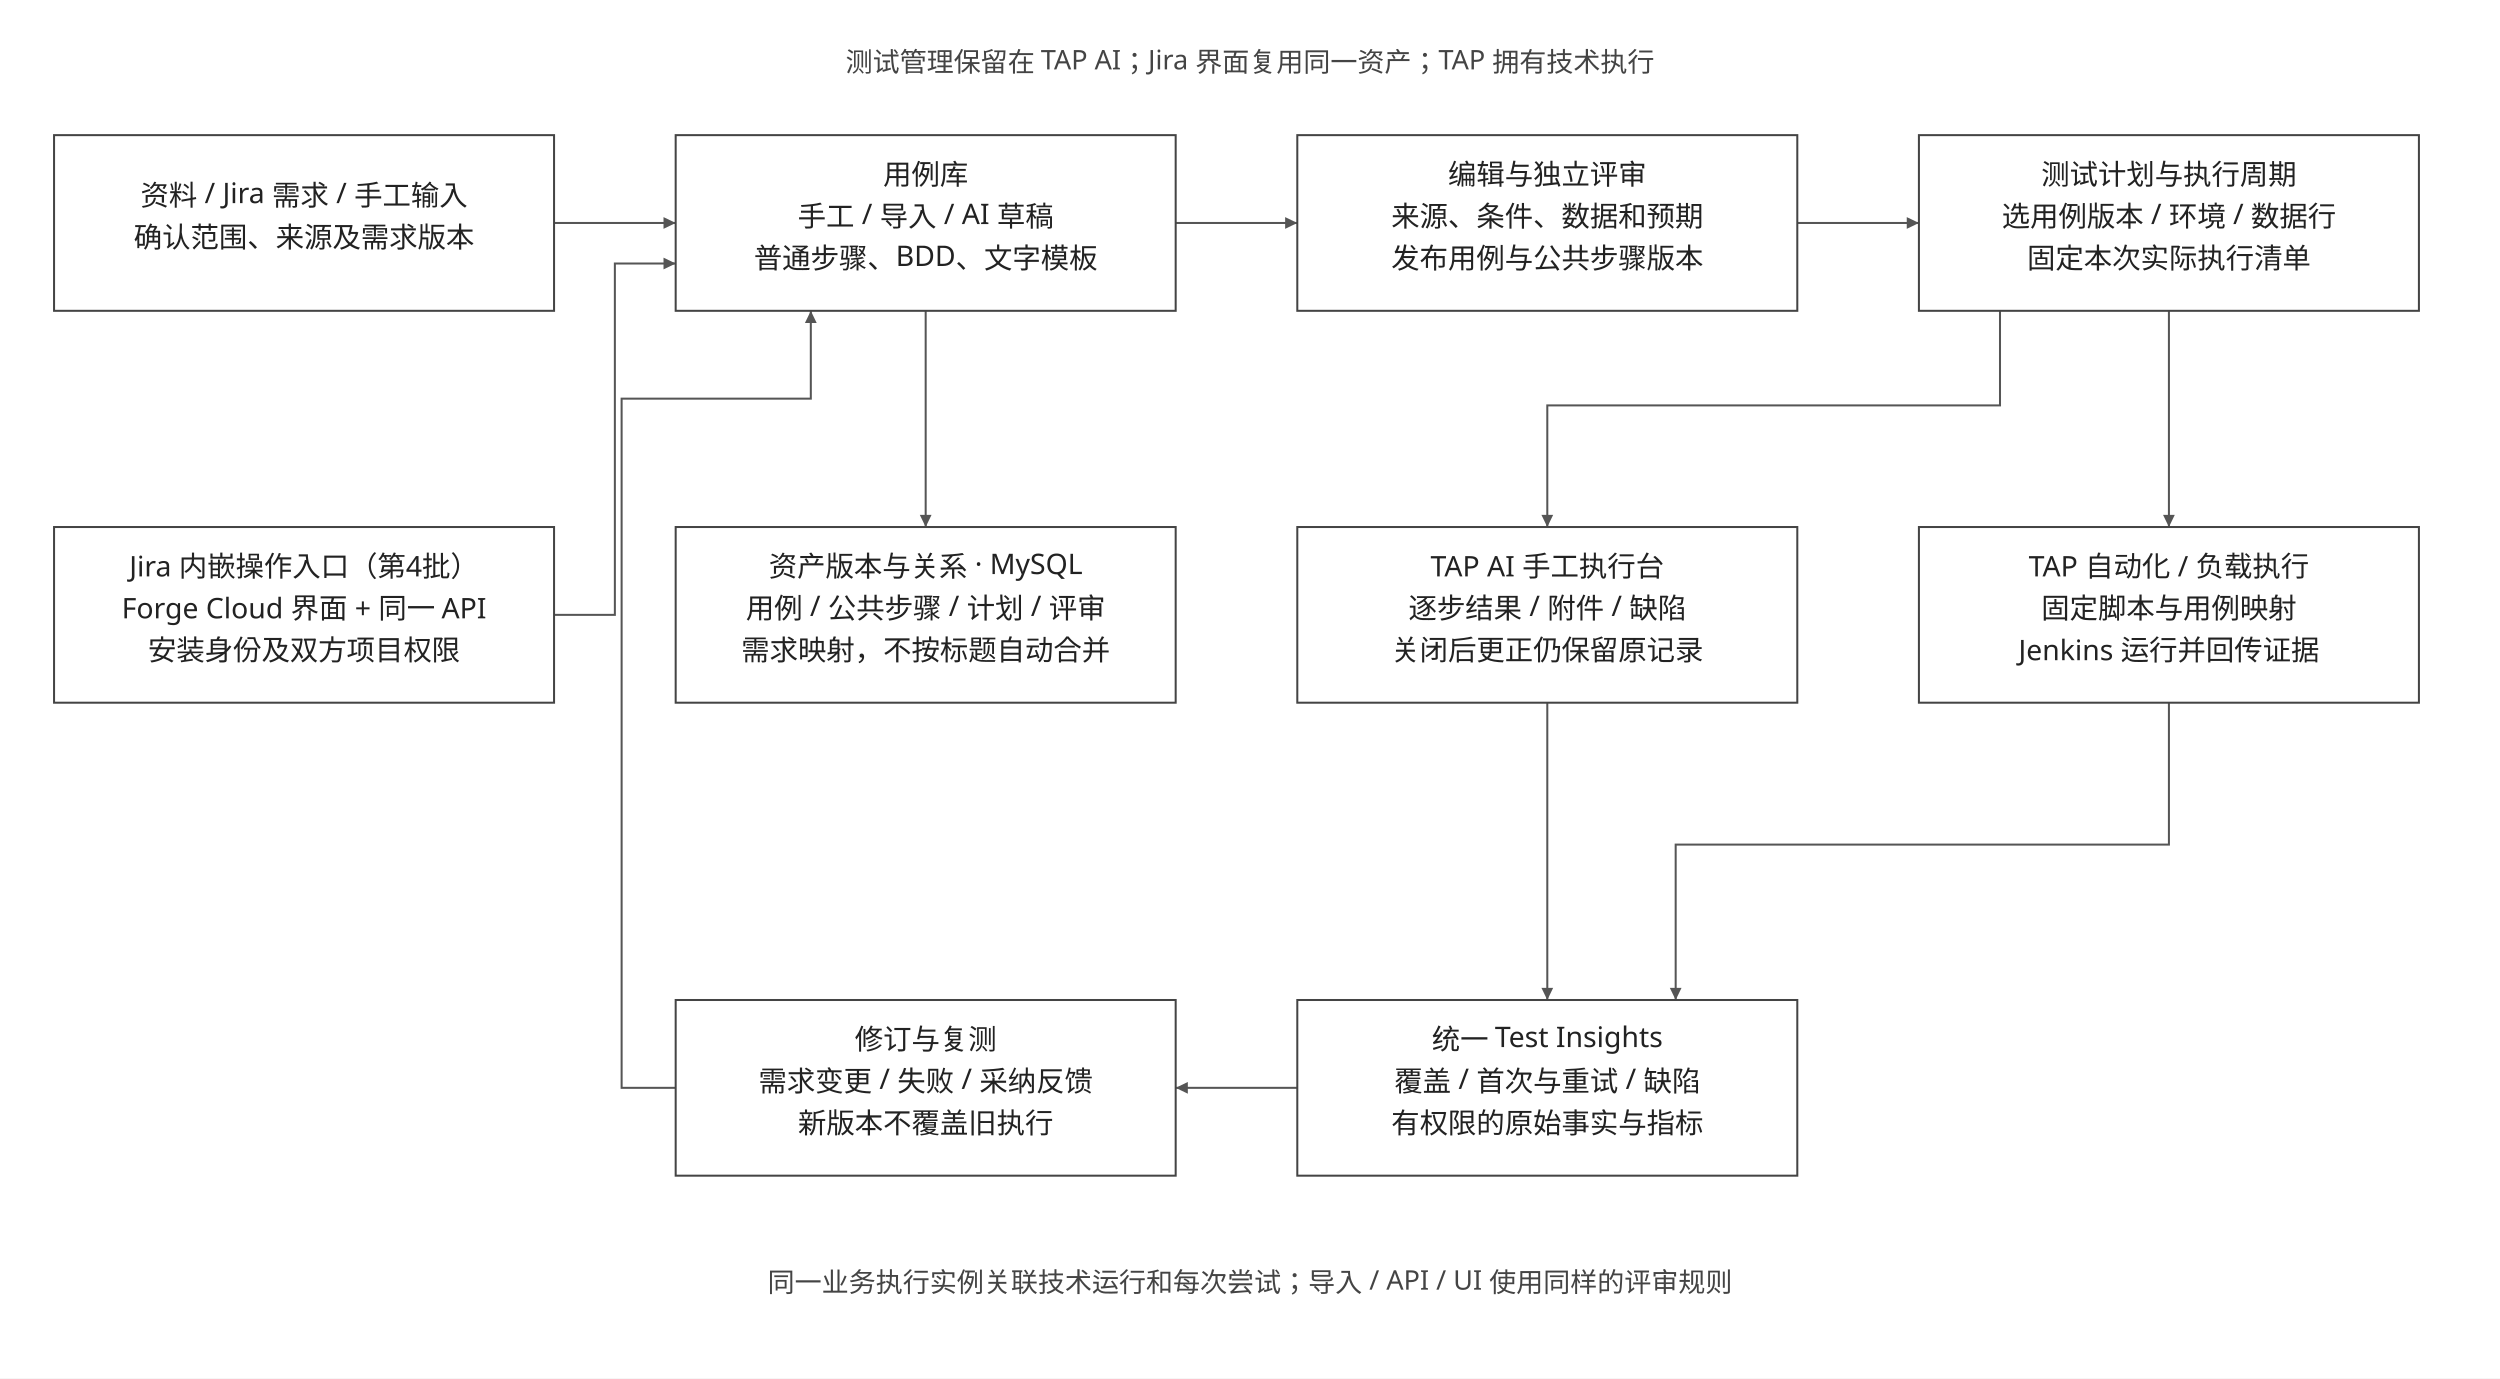
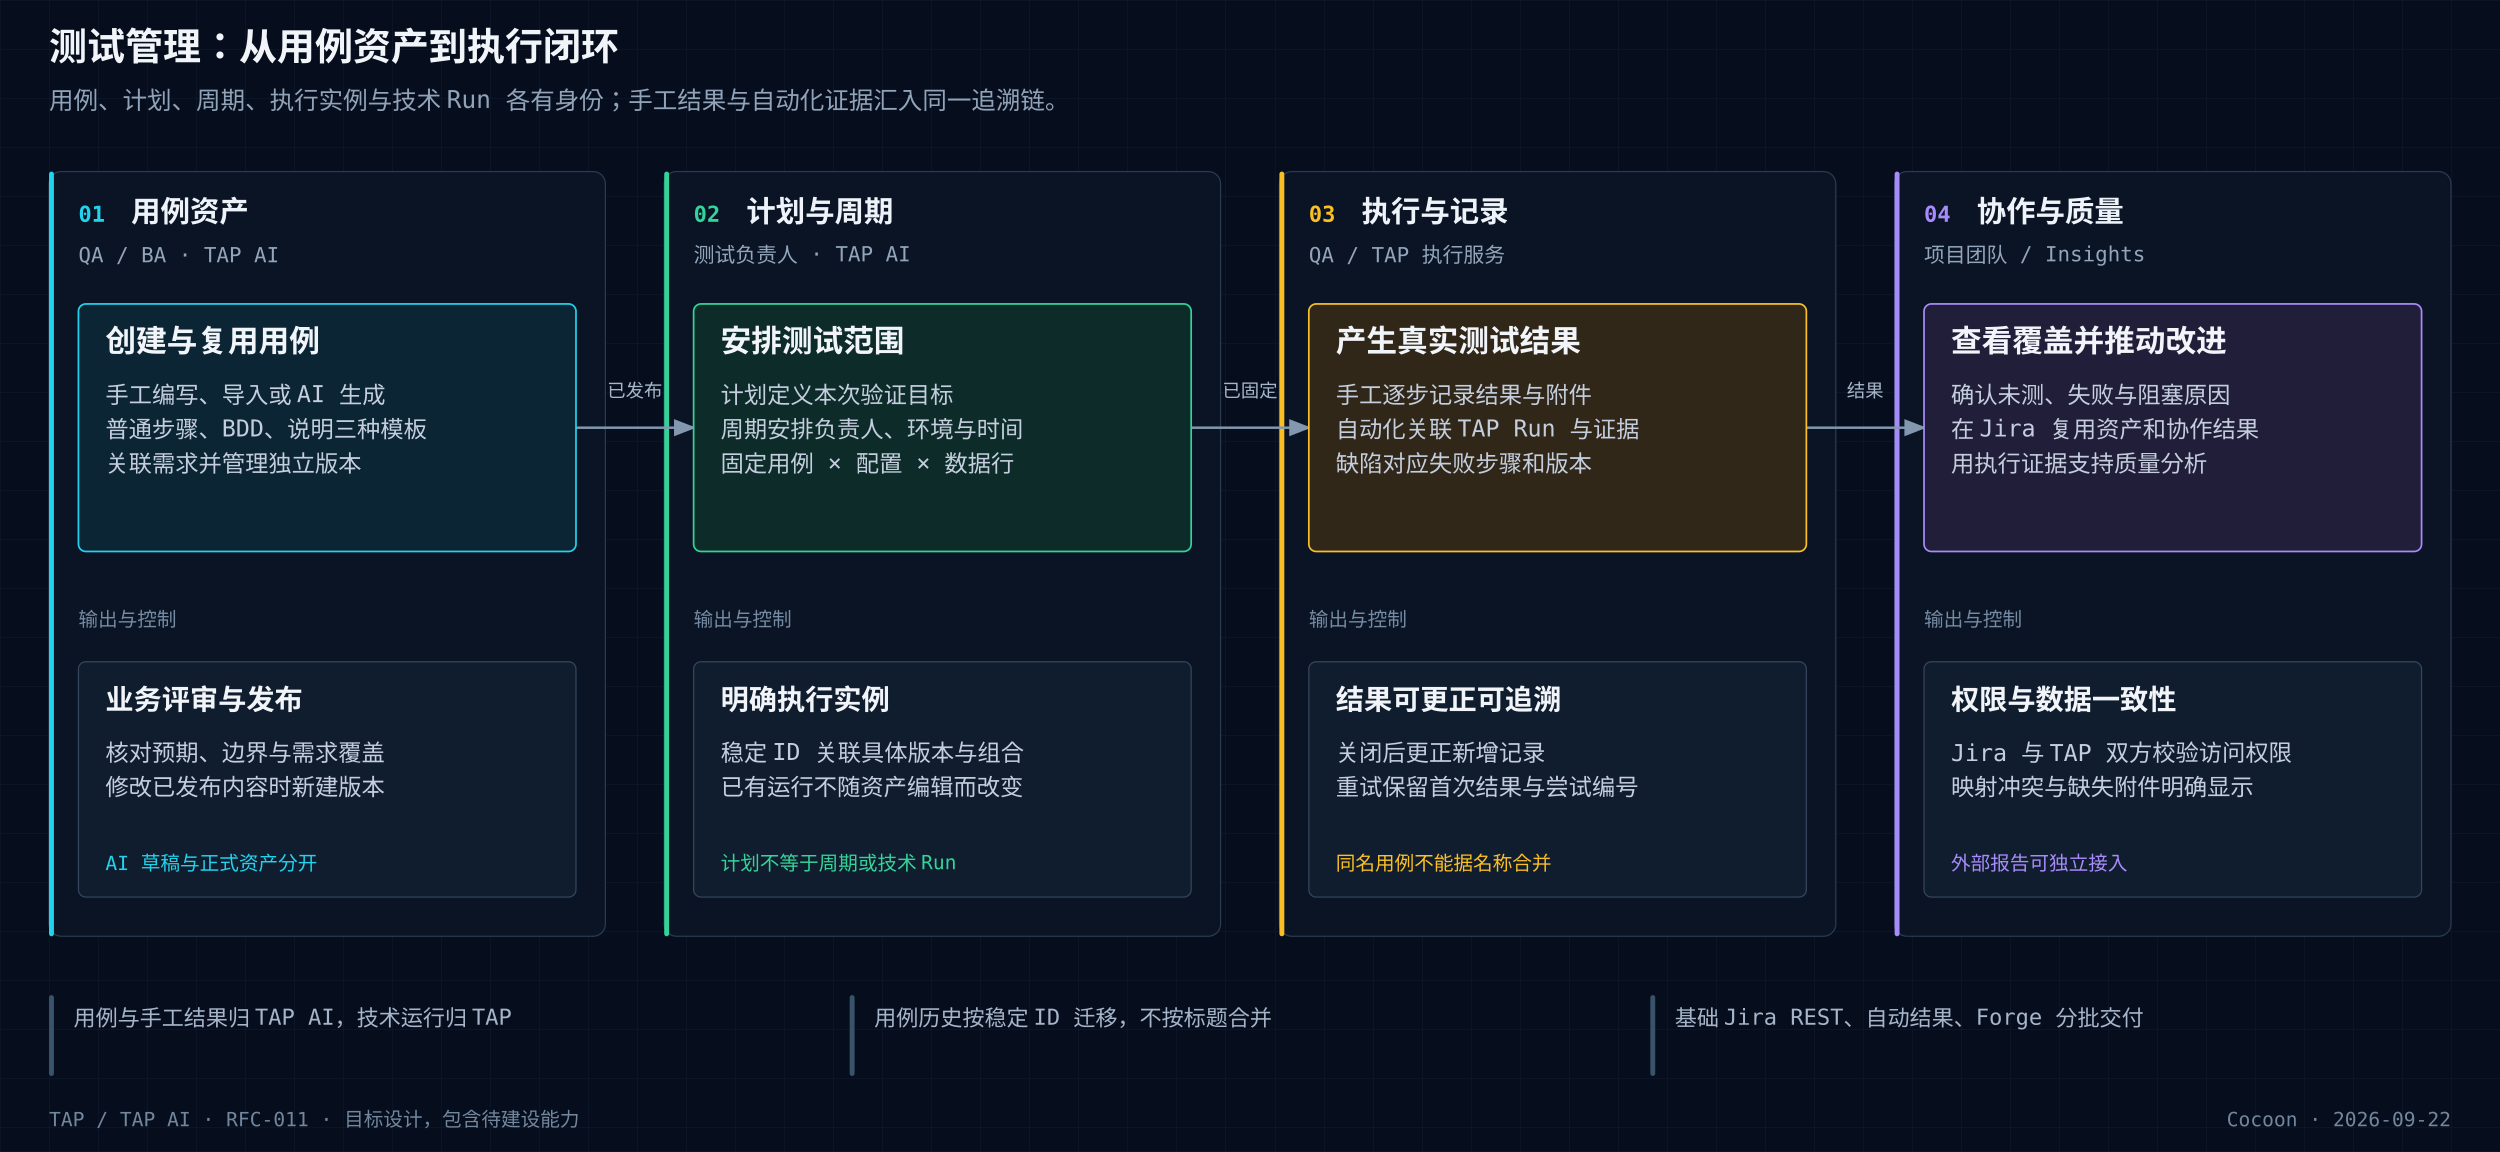
- <svg xmlns="http://www.w3.org/2000/svg" width="1850" height="1020" viewBox="0 0 1850 1020" role="img">
-   <rect width="100%" height="100%" fill="white" />
-   <polyline points="410,165 500,165" fill="none" stroke="#555" stroke-width="1.5" />
-   <polygon points="500.00,165.00 491.00,169.35 491.00,160.65" fill="#555" />
-   <polyline points="870,165 960,165" fill="none" stroke="#555" stroke-width="1.5" />
-   <polygon points="960.00,165.00 951.00,169.35 951.00,160.65" fill="#555" />
-   <polyline points="1330,165 1420,165" fill="none" stroke="#555" stroke-width="1.5" />
-   <polygon points="1420.00,165.00 1411.00,169.35 1411.00,160.65" fill="#555" />
-   <polyline points="410,455 455,455 455,195 500,195" fill="none" stroke="#555" stroke-width="1.5" />
-   <polygon points="500.00,195.00 491.00,199.35 491.00,190.65" fill="#555" />
-   <polyline points="685,230 685,390" fill="none" stroke="#555" stroke-width="1.5" />
-   <polygon points="685.00,390.00 680.65,381.00 689.35,381.00" fill="#555" />
-   <polyline points="1480,230 1480,300 1145,300 1145,390" fill="none" stroke="#555" stroke-width="1.5" />
-   <polygon points="1145.00,390.00 1140.65,381.00 1149.35,381.00" fill="#555" />
-   <polyline points="1605,230 1605,390" fill="none" stroke="#555" stroke-width="1.5" />
-   <polygon points="1605.00,390.00 1600.65,381.00 1609.35,381.00" fill="#555" />
-   <polyline points="1145,520 1145,740" fill="none" stroke="#555" stroke-width="1.5" />
-   <polygon points="1145.00,740.00 1140.65,731.00 1149.35,731.00" fill="#555" />
-   <polyline points="1605,520 1605,625 1240,625 1240,740" fill="none" stroke="#555" stroke-width="1.5" />
-   <polygon points="1240.00,740.00 1235.65,731.00 1244.35,731.00" fill="#555" />
-   <polyline points="960,805 870,805" fill="none" stroke="#555" stroke-width="1.5" />
-   <polygon points="870.00,805.00 879.00,800.65 879.00,809.35" fill="#555" />
-   <polyline points="500,805 460,805 460,295 600,295 600,230" fill="none" stroke="#555" stroke-width="1.5" />
-   <polygon points="600.00,230.00 604.35,239.00 595.65,239.00" fill="#555" />
-   <rect x="40" y="100" width="370" height="130" fill="white" stroke="#444" stroke-width="1.5" />
-   <text x="225.0" y="152.06" text-anchor="middle" font-family="STHeiti, sans-serif" font-size="21" fill="#222">资料 / Jira 需求 / 手工输入</text>
-   <text x="225.0" y="183.06" text-anchor="middle" font-family="STHeiti, sans-serif" font-size="21" fill="#222">确认范围、来源及需求版本</text>
-   <rect x="500" y="100" width="370" height="130" fill="white" stroke="#444" stroke-width="1.5" />
-   <text x="685.0" y="136.56" text-anchor="middle" font-family="STHeiti, sans-serif" font-size="21" fill="#222">用例库</text>
-   <text x="685.0" y="167.56" text-anchor="middle" font-family="STHeiti, sans-serif" font-size="21" fill="#222">手工 / 导入 / AI 草稿</text>
-   <text x="685.0" y="198.56" text-anchor="middle" font-family="STHeiti, sans-serif" font-size="21" fill="#222">普通步骤、BDD、文字模板</text>
-   <rect x="960" y="100" width="370" height="130" fill="white" stroke="#444" stroke-width="1.5" />
-   <text x="1145.0" y="136.56" text-anchor="middle" font-family="STHeiti, sans-serif" font-size="21" fill="#222">编辑与独立评审</text>
-   <text x="1145.0" y="167.56" text-anchor="middle" font-family="STHeiti, sans-serif" font-size="21" fill="#222">来源、条件、数据和预期</text>
-   <text x="1145.0" y="198.56" text-anchor="middle" font-family="STHeiti, sans-serif" font-size="21" fill="#222">发布用例与公共步骤版本</text>
-   <rect x="1420" y="100" width="370" height="130" fill="white" stroke="#444" stroke-width="1.5" />
-   <text x="1605.0" y="136.56" text-anchor="middle" font-family="STHeiti, sans-serif" font-size="21" fill="#222">测试计划与执行周期</text>
-   <text x="1605.0" y="167.56" text-anchor="middle" font-family="STHeiti, sans-serif" font-size="21" fill="#222">选用例版本 / 环境 / 数据行</text>
-   <text x="1605.0" y="198.56" text-anchor="middle" font-family="STHeiti, sans-serif" font-size="21" fill="#222">固定本次实际执行清单</text>
-   <rect x="40" y="390" width="370" height="130" fill="white" stroke="#444" stroke-width="1.5" />
-   <text x="225.0" y="426.56" text-anchor="middle" font-family="STHeiti, sans-serif" font-size="21" fill="#222">Jira 内嵌操作入口（第4批）</text>
-   <text x="225.0" y="457.56" text-anchor="middle" font-family="STHeiti, sans-serif" font-size="21" fill="#222">Forge Cloud 界面 + 同一 API</text>
-   <text x="225.0" y="488.56" text-anchor="middle" font-family="STHeiti, sans-serif" font-size="21" fill="#222">安装身份及双方项目权限</text>
-   <rect x="500" y="390" width="370" height="130" fill="white" stroke="#444" stroke-width="1.5" />
-   <text x="685.0" y="426.56" text-anchor="middle" font-family="STHeiti, sans-serif" font-size="21" fill="#222">资产版本与关系 · MySQL</text>
-   <text x="685.0" y="457.56" text-anchor="middle" font-family="STHeiti, sans-serif" font-size="21" fill="#222">用例 / 公共步骤 / 计划 / 评审</text>
-   <text x="685.0" y="488.56" text-anchor="middle" font-family="STHeiti, sans-serif" font-size="21" fill="#222">需求映射，不按标题自动合并</text>
-   <rect x="960" y="390" width="370" height="130" fill="white" stroke="#444" stroke-width="1.5" />
-   <text x="1145.0" y="426.56" text-anchor="middle" font-family="STHeiti, sans-serif" font-size="21" fill="#222">TAP AI 手工执行台</text>
-   <text x="1145.0" y="457.56" text-anchor="middle" font-family="STHeiti, sans-serif" font-size="21" fill="#222">逐步结果 / 附件 / 缺陷</text>
-   <text x="1145.0" y="488.56" text-anchor="middle" font-family="STHeiti, sans-serif" font-size="21" fill="#222">关闭后更正仍保留原记录</text>
-   <rect x="1420" y="390" width="370" height="130" fill="white" stroke="#444" stroke-width="1.5" />
-   <text x="1605.0" y="426.56" text-anchor="middle" font-family="STHeiti, sans-serif" font-size="21" fill="#222">TAP 自动化 / 负载执行</text>
-   <text x="1605.0" y="457.56" text-anchor="middle" font-family="STHeiti, sans-serif" font-size="21" fill="#222">固定脚本与用例映射</text>
-   <text x="1605.0" y="488.56" text-anchor="middle" font-family="STHeiti, sans-serif" font-size="21" fill="#222">Jenkins 运行并回传证据</text>
-   <rect x="500" y="740" width="370" height="130" fill="white" stroke="#444" stroke-width="1.5" />
-   <text x="685.0" y="776.56" text-anchor="middle" font-family="STHeiti, sans-serif" font-size="21" fill="#222">修订与复测</text>
-   <text x="685.0" y="807.56" text-anchor="middle" font-family="STHeiti, sans-serif" font-size="21" fill="#222">需求变更 / 失败 / 采纳反馈</text>
-   <text x="685.0" y="838.56" text-anchor="middle" font-family="STHeiti, sans-serif" font-size="21" fill="#222">新版本不覆盖旧执行</text>
-   <rect x="960" y="740" width="370" height="130" fill="white" stroke="#444" stroke-width="1.5" />
-   <text x="1145.0" y="776.56" text-anchor="middle" font-family="STHeiti, sans-serif" font-size="21" fill="#222">统一 Test Insights</text>
-   <text x="1145.0" y="807.56" text-anchor="middle" font-family="STHeiti, sans-serif" font-size="21" fill="#222">覆盖 / 首次与重试 / 缺陷</text>
-   <text x="1145.0" y="838.56" text-anchor="middle" font-family="STHeiti, sans-serif" font-size="21" fill="#222">有权限的原始事实与指标</text>
-   <text x="925.0" y="53" text-anchor="middle" font-family="STHeiti, sans-serif" font-size="20" fill="#444">测试管理保留在 TAP AI；Jira 界面复用同一资产；TAP 拥有技术执行</text>
-   <text x="925.0" y="956" text-anchor="middle" font-family="STHeiti, sans-serif" font-size="20" fill="#444">同一业务执行实例关联技术运行和每次尝试；导入 / API / UI 使用同样的评审规则</text>
+ <svg xmlns="http://www.w3.org/2000/svg" viewBox="0 0 2040 940" role="img" aria-label="测试管理：从用例资产到执行闭环">
+   <style>text{font-family:"JetBrains Mono","PingFang SC","Microsoft YaHei",monospace}</style>
+   <defs>
+     <marker id="arrow" markerWidth="9" markerHeight="7" refX="8" refY="3.5" orient="auto">
+       <path d="M0 0L9 3.5L0 7" fill="#8398af" />
+     </marker>
+     <pattern id="grid" width="40" height="40" patternUnits="userSpaceOnUse">
+       <path d="M40 0H0V40" fill="none" stroke="#162338" stroke-width=".5" />
+     </pattern>
+   </defs>
+   <rect width="2040" height="940" fill="#060e1d" />
+   <rect width="2040" height="940" fill="url(#grid)" />
+   <text x="40" y="49" fill="#f1f5f9" font-size="31" font-weight="600" text-anchor="start">测试管理：从用例资产到执行闭环</text>
+   <text x="40" y="89" fill="#91a3b9" font-size="20" font-weight="400" text-anchor="start">用例、计划、周期、执行实例与技术 Run 各有身份；手工结果与自动化证据汇入同一追溯链。</text>
+   <g data-domain="domain-0">
+     <rect x="40.0" y="140" width="454.0" height="624" rx="10" fill="#0a1424" stroke="#2a3b50" stroke-width="1" />
+     <rect x="40.0" y="140" width="4" height="624" rx="2" fill="#22d3ee" stroke="none" stroke-width="1" />
+     <text x="64.0" y="181" fill="#22d3ee" font-size="18" font-weight="600" text-anchor="start">01</text>
+     <text x="107.0" y="181" fill="#eef3fa" font-size="24" font-weight="600" text-anchor="start">用例资产</text>
+     <text x="64.0" y="214" fill="#92a5bb" font-size="17" font-weight="400" text-anchor="start">QA / BA · TAP AI</text>
+   </g>
+   <g data-domain="domain-1">
+     <rect x="542.0" y="140" width="454.0" height="624" rx="10" fill="#0a1424" stroke="#2a3b50" stroke-width="1" />
+     <rect x="542.0" y="140" width="4" height="624" rx="2" fill="#34d399" stroke="none" stroke-width="1" />
+     <text x="566.0" y="181" fill="#34d399" font-size="18" font-weight="600" text-anchor="start">02</text>
+     <text x="609.0" y="181" fill="#eef3fa" font-size="24" font-weight="600" text-anchor="start">计划与周期</text>
+     <text x="566.0" y="214" fill="#92a5bb" font-size="17" font-weight="400" text-anchor="start">测试负责人 · TAP AI</text>
+   </g>
+   <g data-domain="domain-2">
+     <rect x="1044.0" y="140" width="454.0" height="624" rx="10" fill="#0a1424" stroke="#2a3b50" stroke-width="1" />
+     <rect x="1044.0" y="140" width="4" height="624" rx="2" fill="#fbbf24" stroke="none" stroke-width="1" />
+     <text x="1068.0" y="181" fill="#fbbf24" font-size="18" font-weight="600" text-anchor="start">03</text>
+     <text x="1111.0" y="181" fill="#eef3fa" font-size="24" font-weight="600" text-anchor="start">执行与记录</text>
+     <text x="1068.0" y="214" fill="#92a5bb" font-size="17" font-weight="400" text-anchor="start">QA / TAP 执行服务</text>
+   </g>
+   <g data-domain="domain-3">
+     <rect x="1546.0" y="140" width="454.0" height="624" rx="10" fill="#0a1424" stroke="#2a3b50" stroke-width="1" />
+     <rect x="1546.0" y="140" width="4" height="624" rx="2" fill="#a78bfa" stroke="none" stroke-width="1" />
+     <text x="1570.0" y="181" fill="#a78bfa" font-size="18" font-weight="600" text-anchor="start">04</text>
+     <text x="1613.0" y="181" fill="#eef3fa" font-size="24" font-weight="600" text-anchor="start">协作与质量</text>
+     <text x="1570.0" y="214" fill="#92a5bb" font-size="17" font-weight="400" text-anchor="start">项目团队 / Insights</text>
+   </g>
+   <path data-edge="0-main--1-main" d="M470.0,349.0 L566.0,349.0" fill="none" stroke="#8398af" stroke-width="2" marker-end="url(#arrow)" />
+   <text x="518.0" y="324.0" fill="#a7b7ca" font-size="15" font-weight="400" text-anchor="middle">已发布</text>
+   <path data-edge="1-main--2-main" d="M972.0,349.0 L1068.0,349.0" fill="none" stroke="#8398af" stroke-width="2" marker-end="url(#arrow)" />
+   <text x="1020.0" y="324.0" fill="#a7b7ca" font-size="15" font-weight="400" text-anchor="middle">已固定</text>
+   <path data-edge="2-main--3-main" d="M1474.0,349.0 L1570.0,349.0" fill="none" stroke="#8398af" stroke-width="2" marker-end="url(#arrow)" />
+   <text x="1522.0" y="324.0" fill="#a7b7ca" font-size="15" font-weight="400" text-anchor="middle">结果</text>
+   <g data-node="0-main">
+     <rect x="64.0" y="248" width="406.0" height="202" rx="6" fill="#0b2535" stroke="#22d3ee" stroke-width="1.4" />
+     <text x="86.0" y="287" fill="#f1f5f9" font-size="25" font-weight="600" text-anchor="start">创建与复用用例</text>
+     <text x="86.0" y="329" fill="#c4cede" font-size="19" font-weight="400" text-anchor="start">手工编写、导入或 AI 生成</text>
+     <text x="86.0" y="357" fill="#c4cede" font-size="19" font-weight="400" text-anchor="start">普通步骤、BDD、说明三种模板</text>
+     <text x="86.0" y="385" fill="#c4cede" font-size="19" font-weight="400" text-anchor="start">关联需求并管理独立版本</text>
+   </g>
+   <g data-node="0-detail">
+     <rect x="64.0" y="540" width="406.0" height="192" rx="6" fill="#101d2e" stroke="#35465d" stroke-width="1" />
+     <text x="86.0" y="579" fill="#f1f5f9" font-size="23" font-weight="600" text-anchor="start">业务评审与发布</text>
+     <text x="86.0" y="621" fill="#c4cede" font-size="19" font-weight="400" text-anchor="start">核对预期、边界与需求覆盖</text>
+     <text x="86.0" y="649" fill="#c4cede" font-size="19" font-weight="400" text-anchor="start">修改已发布内容时新建版本</text>
+     <text x="86.0" y="710" fill="#22d3ee" font-size="16" font-weight="400" text-anchor="start">AI 草稿与正式资产分开</text>
+   </g>
+   <text x="64.0" y="511" fill="#758ba3" font-size="16" font-weight="400" text-anchor="start">输出与控制</text>
+   <g data-node="1-main">
+     <rect x="566.0" y="248" width="406.0" height="202" rx="6" fill="#0d2c29" stroke="#34d399" stroke-width="1.4" />
+     <text x="588.0" y="287" fill="#f1f5f9" font-size="25" font-weight="600" text-anchor="start">安排测试范围</text>
+     <text x="588.0" y="329" fill="#c4cede" font-size="19" font-weight="400" text-anchor="start">计划定义本次验证目标</text>
+     <text x="588.0" y="357" fill="#c4cede" font-size="19" font-weight="400" text-anchor="start">周期安排负责人、环境与时间</text>
+     <text x="588.0" y="385" fill="#c4cede" font-size="19" font-weight="400" text-anchor="start">固定用例 × 配置 × 数据行</text>
+   </g>
+   <g data-node="1-detail">
+     <rect x="566.0" y="540" width="406.0" height="192" rx="6" fill="#101d2e" stroke="#35465d" stroke-width="1" />
+     <text x="588.0" y="579" fill="#f1f5f9" font-size="23" font-weight="600" text-anchor="start">明确执行实例</text>
+     <text x="588.0" y="621" fill="#c4cede" font-size="19" font-weight="400" text-anchor="start">稳定 ID 关联具体版本与组合</text>
+     <text x="588.0" y="649" fill="#c4cede" font-size="19" font-weight="400" text-anchor="start">已有运行不随资产编辑而改变</text>
+     <text x="588.0" y="710" fill="#34d399" font-size="16" font-weight="400" text-anchor="start">计划不等于周期或技术 Run</text>
+   </g>
+   <text x="566.0" y="511" fill="#758ba3" font-size="16" font-weight="400" text-anchor="start">输出与控制</text>
+   <g data-node="2-main">
+     <rect x="1068.0" y="248" width="406.0" height="202" rx="6" fill="#302719" stroke="#fbbf24" stroke-width="1.4" />
+     <text x="1090.0" y="287" fill="#f1f5f9" font-size="25" font-weight="600" text-anchor="start">产生真实测试结果</text>
+     <text x="1090.0" y="329" fill="#c4cede" font-size="19" font-weight="400" text-anchor="start">手工逐步记录结果与附件</text>
+     <text x="1090.0" y="357" fill="#c4cede" font-size="19" font-weight="400" text-anchor="start">自动化关联 TAP Run 与证据</text>
+     <text x="1090.0" y="385" fill="#c4cede" font-size="19" font-weight="400" text-anchor="start">缺陷对应失败步骤和版本</text>
+   </g>
+   <g data-node="2-detail">
+     <rect x="1068.0" y="540" width="406.0" height="192" rx="6" fill="#101d2e" stroke="#35465d" stroke-width="1" />
+     <text x="1090.0" y="579" fill="#f1f5f9" font-size="23" font-weight="600" text-anchor="start">结果可更正可追溯</text>
+     <text x="1090.0" y="621" fill="#c4cede" font-size="19" font-weight="400" text-anchor="start">关闭后更正新增记录</text>
+     <text x="1090.0" y="649" fill="#c4cede" font-size="19" font-weight="400" text-anchor="start">重试保留首次结果与尝试编号</text>
+     <text x="1090.0" y="710" fill="#fbbf24" font-size="16" font-weight="400" text-anchor="start">同名用例不能据名称合并</text>
+   </g>
+   <text x="1068.0" y="511" fill="#758ba3" font-size="16" font-weight="400" text-anchor="start">输出与控制</text>
+   <g data-node="3-main">
+     <rect x="1570.0" y="248" width="406.0" height="202" rx="6" fill="#211e39" stroke="#a78bfa" stroke-width="1.4" />
+     <text x="1592.0" y="287" fill="#f1f5f9" font-size="25" font-weight="600" text-anchor="start">查看覆盖并推动改进</text>
+     <text x="1592.0" y="329" fill="#c4cede" font-size="19" font-weight="400" text-anchor="start">确认未测、失败与阻塞原因</text>
+     <text x="1592.0" y="357" fill="#c4cede" font-size="19" font-weight="400" text-anchor="start">在 Jira 复用资产和协作结果</text>
+     <text x="1592.0" y="385" fill="#c4cede" font-size="19" font-weight="400" text-anchor="start">用执行证据支持质量分析</text>
+   </g>
+   <g data-node="3-detail">
+     <rect x="1570.0" y="540" width="406.0" height="192" rx="6" fill="#101d2e" stroke="#35465d" stroke-width="1" />
+     <text x="1592.0" y="579" fill="#f1f5f9" font-size="23" font-weight="600" text-anchor="start">权限与数据一致性</text>
+     <text x="1592.0" y="621" fill="#c4cede" font-size="19" font-weight="400" text-anchor="start">Jira 与 TAP 双方校验访问权限</text>
+     <text x="1592.0" y="649" fill="#c4cede" font-size="19" font-weight="400" text-anchor="start">映射冲突与缺失附件明确显示</text>
+     <text x="1592.0" y="710" fill="#a78bfa" font-size="16" font-weight="400" text-anchor="start">外部报告可独立接入</text>
+   </g>
+   <text x="1570.0" y="511" fill="#758ba3" font-size="16" font-weight="400" text-anchor="start">输出与控制</text>
+   <rect x="40.0" y="812" width="4" height="66" rx="2" fill="#39536b" stroke="none" stroke-width="1" />
+   <text x="60.0" y="837" fill="#a6b5c9" font-size="18" font-weight="400" text-anchor="start">用例与手工结果归 TAP AI，技术运行归 TAP</text>
+   <rect x="693.333" y="812" width="4" height="66" rx="2" fill="#39536b" stroke="none" stroke-width="1" />
+   <text x="713.333" y="837" fill="#a6b5c9" font-size="18" font-weight="400" text-anchor="start">用例历史按稳定 ID 迁移，不按标题合并</text>
+   <rect x="1346.667" y="812" width="4" height="66" rx="2" fill="#39536b" stroke="none" stroke-width="1" />
+   <text x="1366.667" y="837" fill="#a6b5c9" font-size="18" font-weight="400" text-anchor="start">基础 Jira REST、自动结果、Forge 分批交付</text>
+   <text x="40" y="919" fill="#72869d" font-size="16" font-weight="400" text-anchor="start">TAP / TAP AI  ·  RFC-011  ·  目标设计，包含待建设能力</text>
+   <text x="2000" y="919" fill="#72869d" font-size="16" font-weight="400" text-anchor="end">Cocoon  ·  2026-09-22</text>
</svg>
